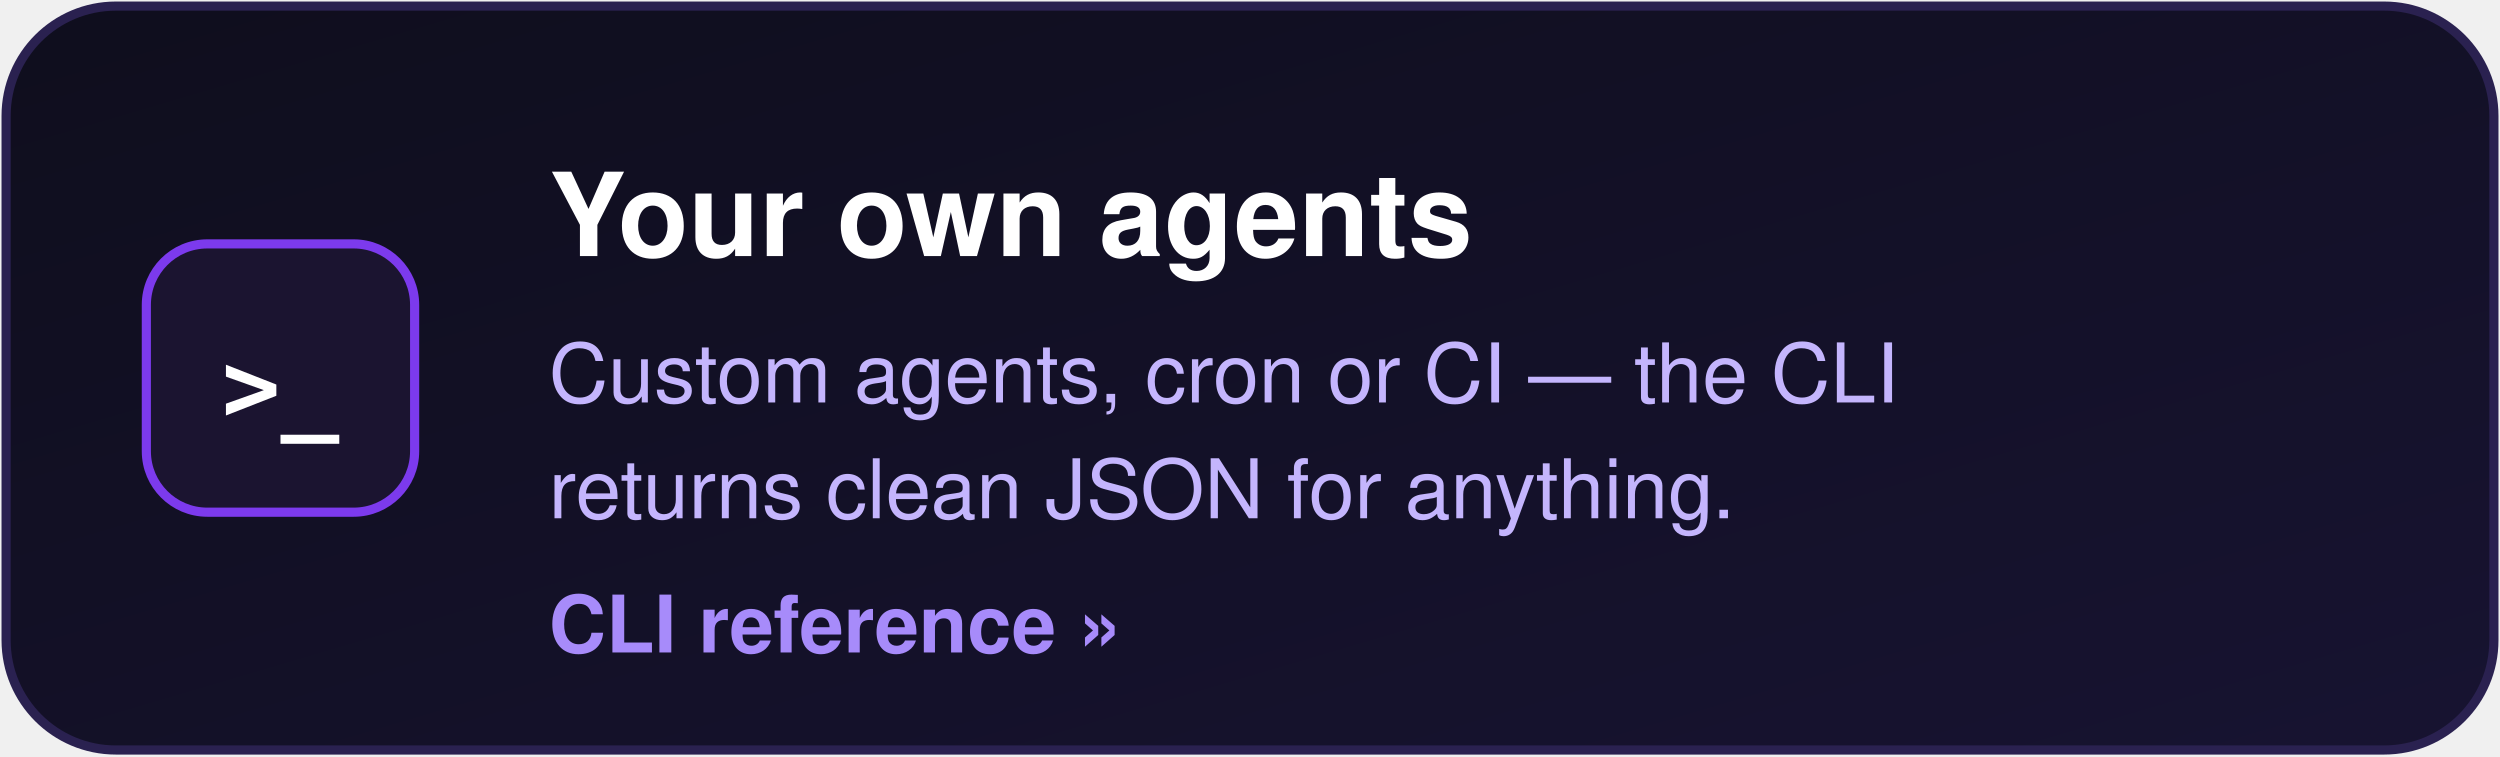
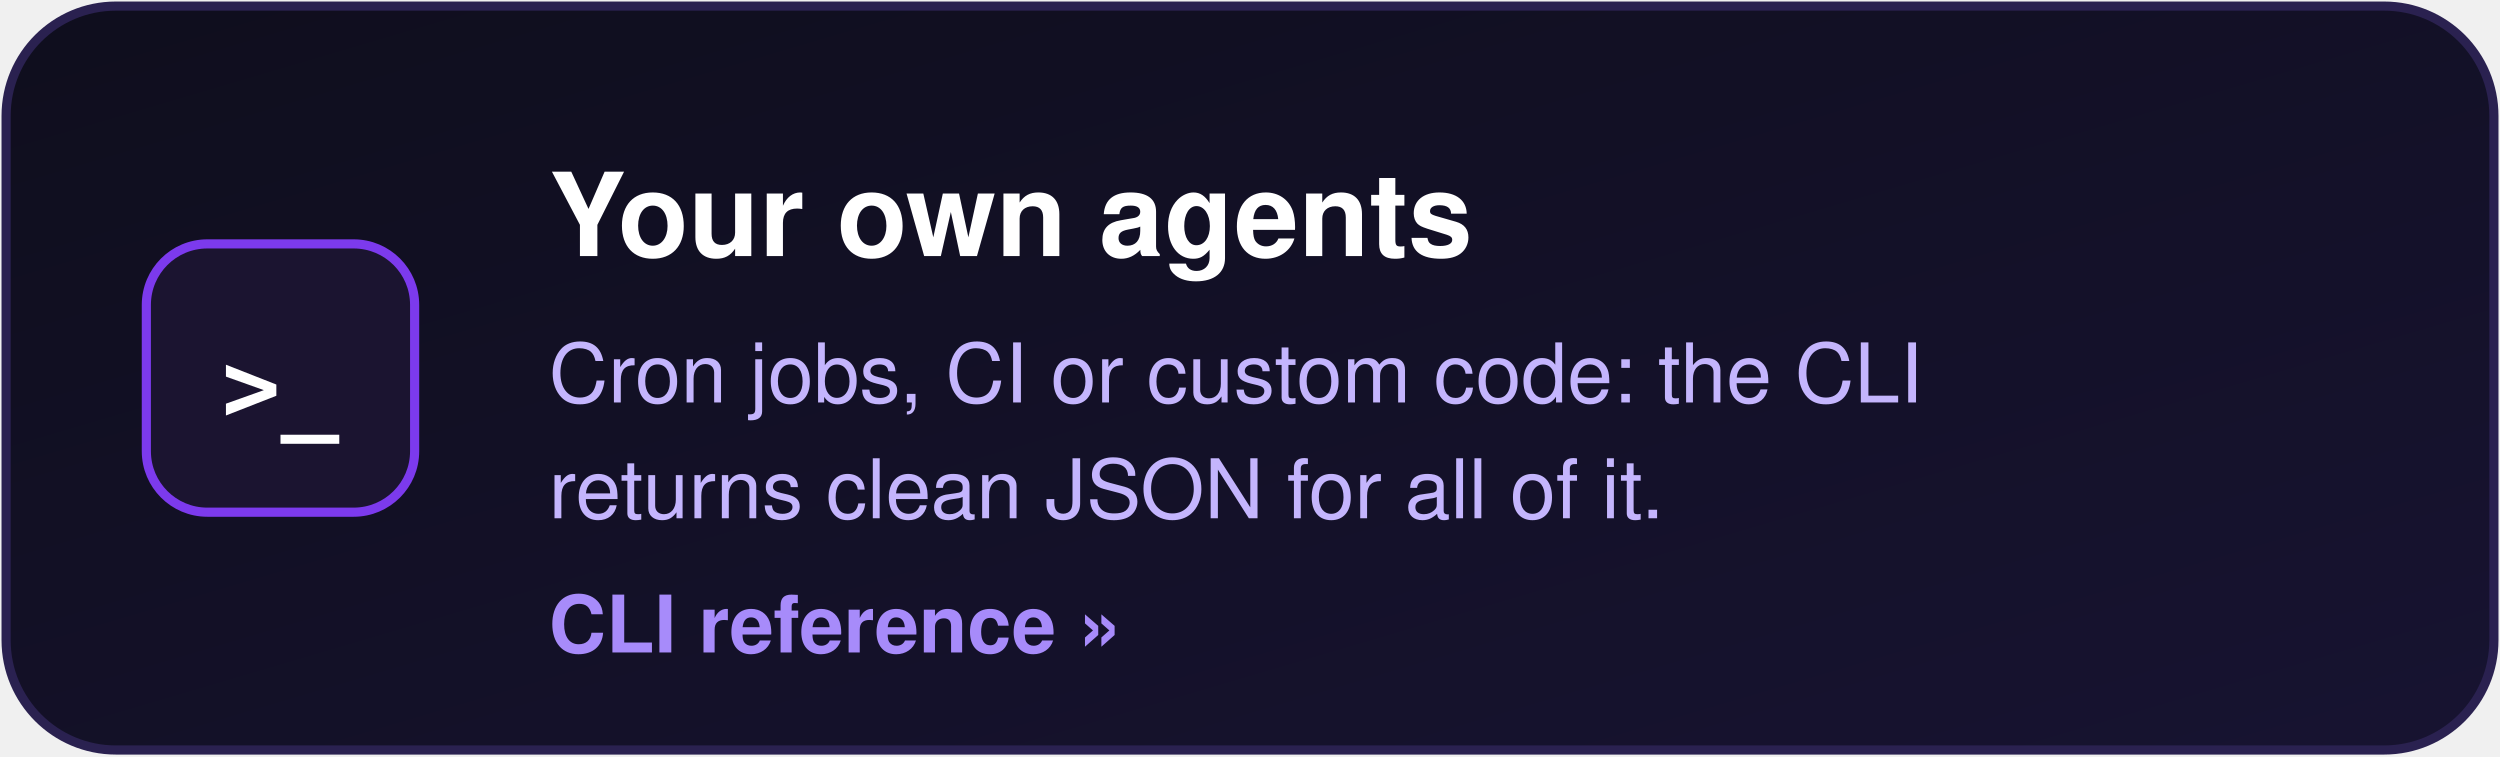
- <svg xmlns="http://www.w3.org/2000/svg" width="410" height="124" viewBox="0 0 410 124" role="img" aria-label="Your own agents: custom agents, cron or CI — the CLI returns clean JSON for anything.">
+ <svg xmlns="http://www.w3.org/2000/svg" width="410" height="124" viewBox="0 0 410 124" role="img" aria-label="Your own agents: custom agents, cron or CI — the CLI returns clean JSON for all of it.">
  <defs>
    <linearGradient id="bg" x1="0" y1="0" x2="1" y2="1">
      <stop offset="0" stop-color="#0f0e1d" />
      <stop offset="1" stop-color="#171331" />
    </linearGradient>
  </defs>
  <rect x="1" y="1" width="408" height="122" rx="18" fill="url(#bg)" stroke="#2a2150" stroke-width="1.5" />
  <rect x="24" y="40" width="44" height="44" rx="10" fill="#1b1430" stroke="#7c3aed" stroke-width="1.5" />
  <text x="46" y="69" text-anchor="middle" font-family="'SF Mono',Menlo,Consolas,monospace" font-size="16" font-weight="700" fill="#ffffff">&gt;_</text>
  <text x="90" y="42" font-family="'Segoe UI',Helvetica,Arial,sans-serif" font-size="19" font-weight="700" fill="#ffffff">Your own agents</text>
-   <text x="90" y="66" font-family="'Segoe UI',Helvetica,Arial,sans-serif" font-size="13.5" fill="#c4b5fd">Custom agents, cron or CI — the CLI</text>
-   <text x="90" y="85" font-family="'Segoe UI',Helvetica,Arial,sans-serif" font-size="13.5" fill="#c4b5fd">returns clean JSON for anything.</text>
+   <text x="90" y="66" font-family="'Segoe UI',Helvetica,Arial,sans-serif" font-size="13.5" fill="#c4b5fd">Cron jobs, CI or custom code: the CLI</text>
+   <text x="90" y="85" font-family="'Segoe UI',Helvetica,Arial,sans-serif" font-size="13.5" fill="#c4b5fd">returns clean JSON for all of it.</text>
  <text x="90" y="107" font-family="'Segoe UI',Helvetica,Arial,sans-serif" font-size="13" font-weight="600" fill="#a78bfa">CLI reference »</text>
</svg>
